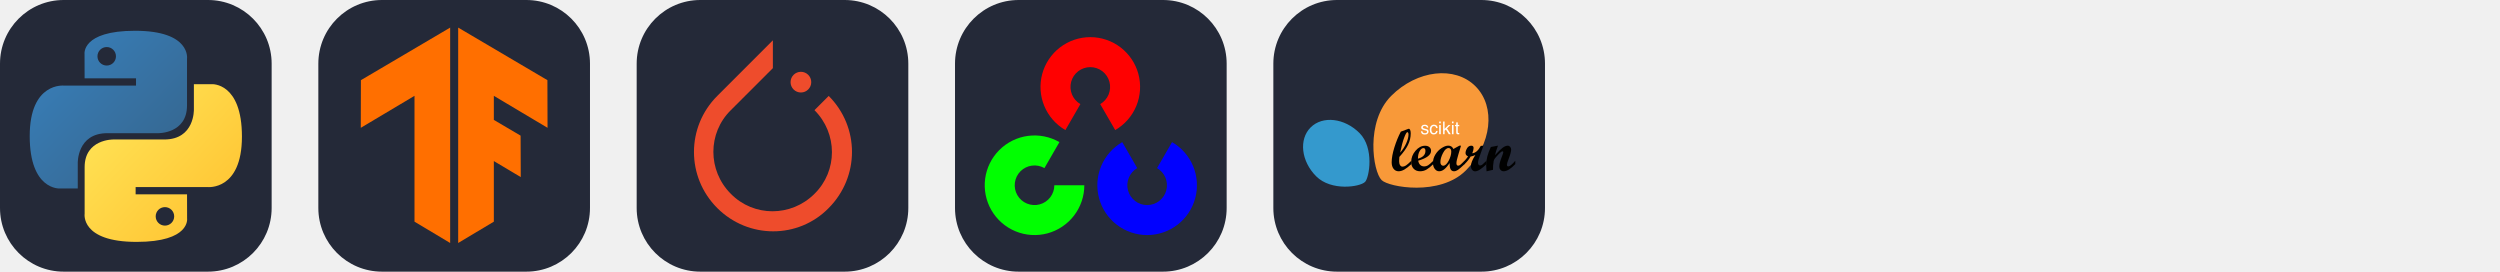
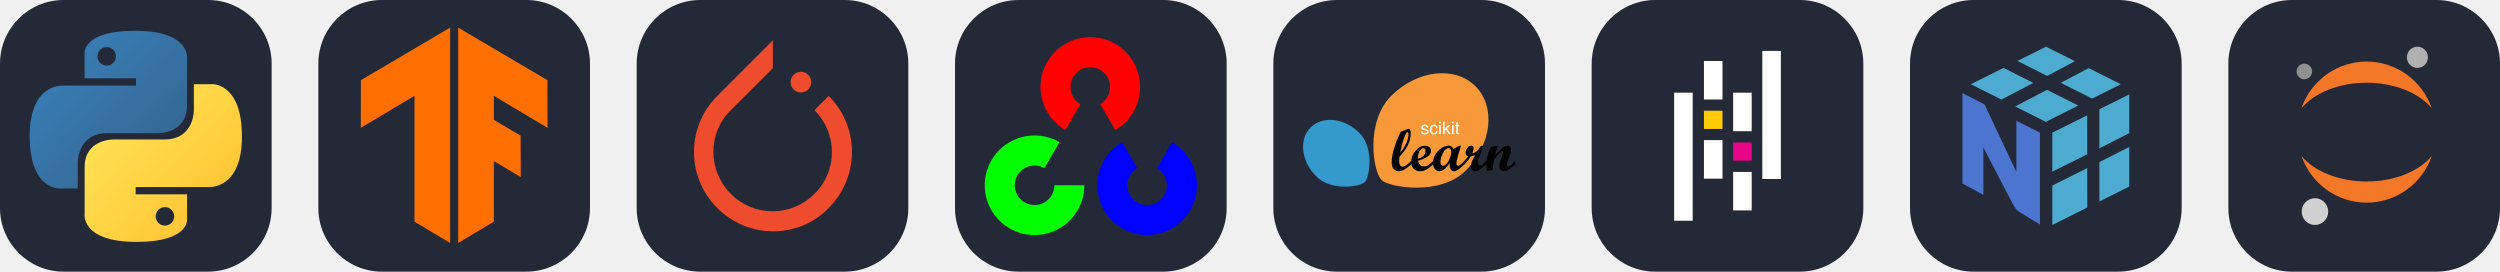
<svg xmlns="http://www.w3.org/2000/svg" width="441.75" height="48" viewBox="0 0 2356 256" fill="none" version="1.1">
  <g transform="translate(0, 0)">
    <svg width="256" height="256" fill="none" viewBox="0 0 256 256">
      <rect width="256" height="256" fill="#242938" rx="60" />
      <path fill="url(#paint0_linear_2_47)" d="M127.279 29C76.507 29 79.677 51.018 79.677 51.018L79.734 73.828H128.185V80.677H60.489C60.489 80.677 28 76.993 28 128.222C28 179.452 56.357 177.636 56.357 177.636H73.281V153.863C73.281 153.863 72.369 125.506 101.186 125.506H149.24C149.24 125.506 176.239 125.942 176.239 99.412V55.546C176.239 55.546 180.338 29 127.279 29ZM100.563 44.339C105.384 44.339 109.28 48.235 109.28 53.056C109.28 57.876 105.384 61.772 100.563 61.772C95.743 61.772 91.847 57.876 91.847 53.056C91.847 48.235 95.743 44.339 100.563 44.339Z" />
      <path fill="url(#paint1_linear_2_47)" d="M128.721 227.958C179.493 227.958 176.323 205.941 176.323 205.941L176.266 183.13H127.815V176.281H195.511C195.511 176.281 228 179.966 228 128.736C228 77.506 199.643 79.323 199.643 79.323H182.719V103.096C182.719 103.096 183.631 131.453 154.814 131.453H106.76C106.76 131.453 79.761 131.016 79.761 157.546V201.412C79.761 201.412 75.662 227.958 128.721 227.958ZM155.437 212.619C150.616 212.619 146.72 208.723 146.72 203.903C146.72 199.082 150.616 195.186 155.437 195.186C160.257 195.186 164.154 199.082 164.154 203.903C164.154 208.723 160.257 212.619 155.437 212.619Z" />
      <defs>
        <linearGradient id="paint0_linear_2_47" x1="47.22" x2="146.333" y1="46.896" y2="145.02" gradientUnits="userSpaceOnUse">
          <stop stop-color="#387EB8" />
          <stop offset="1" stop-color="#366994" />
        </linearGradient>
        <linearGradient id="paint1_linear_2_47" x1="108.056" x2="214.492" y1="109.905" y2="210.522" gradientUnits="userSpaceOnUse">
          <stop stop-color="#FFE052" />
          <stop offset="1" stop-color="#FFC331" />
        </linearGradient>
      </defs>
    </svg>
  </g>
  <g transform="translate(300, 0)">
    <svg width="256" height="256" viewBox="0 0 256 256" fill="none">
      <rect width="256" height="256" rx="60" fill="#242938" />
      <path d="M124.228 229L90.623 208.89V90.31L40 120.459L40.123 75.545L124.228 26V229ZM131.784 26V229L165.393 208.89V151.781L190.763 166.895L190.612 127.833L165.393 112.988V90.31L216 120.459L215.878 75.545L131.784 26Z" fill="#FF6F00" />
    </svg>
  </g>
  <g transform="translate(600, 0)">
    <svg width="256" height="256" viewBox="0 0 256 256" fill="none">
      <rect width="256" height="256" rx="60" fill="#242938" />
      <path d="M180.975 90.415L167.567 103.824C189.508 125.765 189.508 161.115 167.567 182.65C145.625 204.591 110.275 204.591 88.74 182.65C66.799 160.709 66.799 125.359 88.74 103.824L123.481 69.084L128.357 64.208V38L75.941 90.415C46.686 119.67 46.686 166.804 75.941 196.059C105.196 225.314 152.33 225.314 180.975 196.059C210.23 166.6 210.23 119.67 180.975 90.415Z" fill="#EE4C2C" />
      <path d="M154.77 87.171C160.156 87.171 164.522 82.805 164.522 77.419C164.522 72.033 160.156 67.667 154.77 67.667C149.385 67.667 145.019 72.033 145.019 77.419C145.019 82.805 149.385 87.171 154.77 87.171Z" fill="#EE4C2C" />
    </svg>
  </g>
  <g transform="translate(900, 0)">
    <svg width="256" height="256" viewBox="0 0 256 256" fill="none">
      <rect width="256" height="256" rx="60" fill="#242938" />
      <path d="M104.028 122.58C95.08 117.414 88.087 109.44 84.133 99.895C80.179 90.35 79.486 79.766 82.16 69.787C84.834 59.807 90.726 50.988 98.923 44.699C107.12 38.409 117.163 35 127.495 35C137.826 35 147.87 38.409 156.066 44.699C164.263 50.988 170.155 59.807 172.829 69.787C175.504 79.766 174.81 90.35 170.856 99.895C166.902 109.44 159.909 117.414 150.962 122.58L136.831 98.104C140.39 96.049 143.172 92.877 144.745 89.079C146.318 85.282 146.594 81.072 145.53 77.102C144.466 73.131 142.122 69.623 138.861 67.121C135.6 64.619 131.605 63.262 127.495 63.262C123.384 63.262 119.389 64.619 116.128 67.121C112.867 69.623 110.523 73.131 109.459 77.102C108.395 81.072 108.671 85.282 110.244 89.079C111.817 92.877 114.599 96.049 118.159 98.104L104.028 122.58Z" fill="#FF0101" />
      <path d="M204.533 133.943C213.481 139.109 220.474 147.083 224.427 156.628C228.381 166.173 229.075 176.756 226.401 186.736C223.727 196.716 217.834 205.534 209.638 211.824C201.441 218.114 191.398 221.523 181.066 221.523C170.734 221.523 160.691 218.114 152.494 211.824C144.297 205.534 138.405 196.716 135.731 186.736C133.057 176.756 133.751 166.173 137.704 156.628C141.658 147.083 148.651 139.109 157.599 133.943L171.73 158.419C168.17 160.474 165.388 163.646 163.815 167.443C162.242 171.241 161.967 175.451 163.03 179.421C164.094 183.392 166.438 186.9 169.699 189.402C172.96 191.904 176.956 193.261 181.066 193.261C185.176 193.261 189.172 191.904 192.433 189.402C195.693 186.9 198.038 183.392 199.101 179.421C200.165 175.451 199.889 171.241 198.316 167.443C196.743 163.646 193.961 160.474 190.402 158.419L204.533 133.943Z" fill="#0101FF" />
      <path d="M121.868 174.589C121.868 184.921 118.459 194.964 112.169 203.16C105.88 211.357 97.061 217.25 87.082 219.924C77.102 222.598 66.519 221.904 56.973 217.95C47.428 213.996 39.454 207.003 34.288 198.056C29.122 189.108 27.053 178.706 28.402 168.463C29.75 158.219 34.441 148.707 41.747 141.401C49.052 134.096 58.565 129.405 68.808 128.056C79.051 126.708 89.454 128.777 98.401 133.943L84.27 158.419C80.71 156.363 76.572 155.54 72.497 156.077C68.422 156.613 64.638 158.479 61.731 161.386C58.825 164.292 56.959 168.077 56.422 172.152C55.886 176.227 56.709 180.365 58.764 183.925C60.819 187.484 63.991 190.266 67.789 191.839C71.586 193.412 75.796 193.688 79.767 192.624C83.737 191.561 87.245 189.216 89.748 185.955C92.25 182.695 93.606 178.699 93.606 174.589H121.868Z" fill="#01FF01" />
    </svg>
  </g>
  <g transform="translate(1200, 0)">
    <svg width="256" height="256" viewBox="0 0 256 256" fill="none">
      <rect width="256" height="256" rx="60" fill="#242938" />
      <g clip-path="url(#clip0_983_172)">
        <path d="M181.405 160.654C205.831 136.23 209.891 100.69 190.472 81.273C171.056 61.858 135.518 65.917 111.094 90.34C86.669 114.764 93.735 161.426 102.028 169.721C108.73 176.423 156.982 185.078 181.405 160.654Z" fill="#F89939" />
        <path d="M81.182 125.361C67.012 111.192 46.39 108.833 35.121 120.1C23.856 131.367 26.211 151.991 40.384 166.159C54.557 180.333 81.632 176.234 86.441 171.42C90.333 167.535 95.356 139.533 81.182 125.361Z" fill="#3499CD" />
        <path d="M130.073 154.668C127.57 156.972 125.374 158.672 123.487 159.765C121.599 160.861 119.799 161.409 118.086 161.409C116.116 161.409 114.527 160.645 113.321 159.117C112.114 157.587 111.513 155.536 111.513 152.956C111.513 149.089 112.351 144.448 114.027 139.036C115.7 133.62 117.737 128.629 120.13 124.063L127.147 121.466C127.367 121.392 127.534 121.354 127.645 121.354C128.177 121.354 128.617 121.747 128.955 122.528C129.296 123.313 129.467 124.367 129.467 125.692C129.467 129.449 128.603 133.086 126.87 136.603C125.137 140.122 122.432 143.877 118.749 147.873C118.601 149.789 118.528 151.104 118.528 151.823C118.528 153.427 118.822 154.695 119.411 155.635C120.001 156.576 120.783 157.043 121.759 157.043C122.755 157.043 123.813 156.687 124.937 155.969C126.058 155.249 127.771 153.759 130.073 151.492V154.668H130.073ZM119.495 143.869C121.833 141.269 123.732 138.354 125.186 135.128C126.64 131.9 127.366 129.125 127.366 126.799C127.366 126.121 127.266 125.57 127.064 125.156C126.862 124.741 126.602 124.533 126.29 124.533C125.611 124.533 124.62 126.229 123.321 129.622C122.022 133.015 120.747 137.764 119.495 143.869Z" fill="#010101" />
        <path d="M150.737 154.667C148.399 156.972 146.3 158.672 144.439 159.765C142.579 160.861 140.528 161.408 138.28 161.408C135.775 161.408 133.754 160.607 132.214 159.007C130.678 157.402 129.91 155.295 129.91 152.68C129.91 148.777 131.263 145.245 133.973 142.087C136.677 138.927 139.68 137.349 142.976 137.349C144.689 137.349 146.059 137.792 147.092 138.676C148.123 139.561 148.639 140.719 148.639 142.156C148.639 145.969 144.588 149.061 136.485 151.437C137.221 155.026 139.145 156.824 142.258 156.824C143.474 156.824 144.633 156.497 145.737 155.845C146.844 155.19 148.509 153.738 150.738 151.493L150.737 154.667ZM136.263 149.558C140.976 148.231 143.334 145.784 143.334 142.211C143.334 140.443 142.688 139.56 141.401 139.56C140.185 139.56 139.026 140.484 137.922 142.336C136.814 144.186 136.263 146.592 136.263 149.558Z" fill="#010101" />
        <path d="M180.238 154.668C177.291 157.466 175.182 159.292 173.913 160.14C172.642 160.987 171.427 161.409 170.266 161.409C167.356 161.409 165.985 158.841 166.15 153.703C164.309 156.335 162.609 158.278 161.053 159.533C159.498 160.785 157.892 161.409 156.232 161.409C154.614 161.409 153.238 160.651 152.103 159.132C150.969 157.612 150.406 155.749 150.406 153.537C150.406 150.776 151.164 148.142 152.682 145.636C154.203 143.131 156.15 141.108 158.525 139.561C160.9 138.014 163.001 137.239 164.822 137.239C167.125 137.239 168.737 138.299 169.658 140.415L175.303 137.296H176.853L174.414 145.388C173.162 149.459 172.534 152.249 172.534 153.759C172.534 155.342 173.094 156.134 174.219 156.134C174.934 156.134 175.726 155.752 176.592 154.987C177.458 154.222 178.671 153.057 180.236 151.492V154.668H180.238ZM160.018 156.189C161.859 156.189 163.594 154.619 165.227 151.48C166.857 148.339 167.671 145.441 167.671 142.79C167.671 141.76 167.439 140.953 166.981 140.374C166.519 139.792 165.902 139.504 165.13 139.504C163.288 139.504 161.541 141.069 159.896 144.2C158.248 147.332 157.422 150.213 157.422 152.844C157.422 153.84 157.667 154.646 158.155 155.263C158.642 155.881 159.261 156.189 160.018 156.189Z" fill="#010101" />
        <path d="M200.873 154.668C196.25 159.197 192.686 161.464 190.182 161.464C189.058 161.464 188.109 160.99 187.337 160.044C186.566 159.095 186.177 157.92 186.177 156.52C186.177 153.923 187.569 150.444 190.349 146.079C188.985 146.779 187.495 147.265 185.874 147.542C184.677 149.752 182.797 152.128 180.239 154.667H179.605V152.184C181.04 150.692 182.339 149.089 183.499 147.376C181.913 146.676 181.123 145.635 181.123 144.257C181.123 142.837 181.604 141.323 182.574 139.709C183.54 138.1 184.87 137.295 186.566 137.295C188.002 137.295 188.719 138.029 188.719 139.503C188.719 140.664 188.305 142.32 187.475 144.476C190.531 144.143 193.202 141.807 195.487 137.459L197.999 137.348L195.43 144.42C194.363 147.403 193.672 149.435 193.36 150.511C193.048 151.587 192.89 152.542 192.89 153.37C192.89 154.144 193.07 154.763 193.428 155.22C193.787 155.684 194.271 155.912 194.879 155.912C195.541 155.912 196.178 155.685 196.785 155.237C197.392 154.782 198.755 153.535 200.874 151.492V154.668H200.873Z" fill="#010101" />
        <path d="M228 154.668C223.747 159.164 220.098 161.409 217.061 161.409C215.827 161.409 214.833 160.977 214.078 160.111C213.321 159.246 212.944 158.086 212.944 156.632C212.944 154.661 213.755 151.65 215.376 147.6C216.241 145.426 216.675 144.043 216.675 143.456C216.675 142.866 216.443 142.571 215.985 142.571C215.728 142.571 215.385 142.701 214.962 142.957C214.574 143.215 214.123 143.577 213.607 144.036C213.148 144.459 212.631 144.974 212.06 145.58C211.562 146.1 211.028 146.689 210.46 147.349L208.911 149.146C208.231 149.974 207.807 150.848 207.642 151.769C207.364 153.334 207.181 154.772 207.088 156.081C207.031 157.055 207.005 158.37 207.005 160.031L200.9 161.465C200.699 158.979 200.596 157.128 200.596 155.914C200.596 152.949 200.941 150.14 201.633 147.489C202.323 144.835 203.431 141.854 204.961 138.538L211.7 137.24C210.283 141.053 209.353 144.053 208.911 146.244C211.931 142.874 214.326 140.542 216.1 139.242C217.872 137.943 219.45 137.296 220.829 137.296C221.766 137.296 222.549 137.65 223.173 138.357C223.8 139.066 224.111 139.955 224.111 141.018C224.111 142.784 223.32 145.694 221.738 149.747C220.65 152.527 220.107 154.33 220.107 155.163C220.107 156.272 220.559 156.826 221.463 156.826C222.81 156.826 224.991 155.048 228 151.494V154.668Z" fill="#010101" />
        <path d="M140.525 123.723C140.568 124.211 140.69 124.585 140.89 124.845C141.259 125.316 141.898 125.552 142.808 125.552C143.35 125.552 143.827 125.435 144.239 125.202C144.651 124.964 144.856 124.598 144.856 124.105C144.856 123.731 144.691 123.447 144.361 123.252C144.149 123.133 143.732 122.995 143.109 122.837L141.947 122.545C141.205 122.361 140.657 122.155 140.305 121.927C139.677 121.532 139.362 120.984 139.362 120.285C139.362 119.462 139.658 118.795 140.248 118.286C140.844 117.777 141.643 117.522 142.646 117.522C143.957 117.522 144.902 117.907 145.482 118.676C145.845 119.164 146.021 119.689 146.011 120.253H144.629C144.602 119.922 144.485 119.622 144.279 119.351C143.943 118.966 143.361 118.774 142.532 118.774C141.979 118.774 141.559 118.879 141.272 119.091C140.991 119.302 140.85 119.581 140.85 119.928C140.85 120.307 141.037 120.611 141.41 120.838C141.627 120.974 141.947 121.093 142.369 121.196L143.337 121.431C144.388 121.686 145.092 121.933 145.45 122.171C146.019 122.545 146.303 123.133 146.303 123.935C146.303 124.709 146.008 125.379 145.417 125.942C144.832 126.506 143.938 126.787 142.735 126.787C141.44 126.787 140.522 126.495 139.98 125.91C139.444 125.319 139.156 124.59 139.119 123.723H140.525ZM151.334 117.498C152.315 117.498 153.111 117.736 153.723 118.213C154.341 118.69 154.712 119.511 154.837 120.676H153.414C153.328 120.139 153.13 119.695 152.821 119.343C152.512 118.985 152.017 118.806 151.334 118.806C150.402 118.806 149.736 119.261 149.335 120.172C149.074 120.762 148.944 121.491 148.944 122.358C148.944 123.23 149.129 123.964 149.497 124.56C149.866 125.156 150.445 125.454 151.236 125.454C151.843 125.454 152.323 125.27 152.675 124.902C153.032 124.528 153.279 124.019 153.414 123.374H154.837C154.674 124.528 154.268 125.373 153.618 125.91C152.967 126.441 152.136 126.706 151.123 126.706C149.985 126.706 149.077 126.292 148.4 125.463C147.723 124.628 147.384 123.588 147.384 122.342C147.384 120.814 147.755 119.624 148.497 118.774C149.24 117.923 150.185 117.498 151.334 117.498ZM156.3 117.79H157.787V126.454H156.3V117.79ZM156.3 114.515H157.787V116.173H156.3V114.515ZM159.973 114.515H161.379V121.448L165.134 117.75H167.003L163.671 121.009L167.19 126.454H165.321L162.606 122.065L161.379 123.187V126.454H159.973V114.515ZM168.328 117.79H169.815V126.454H168.328V117.79ZM168.328 114.515H169.815V116.173H168.328V114.515ZM172.327 115.32H173.806V117.75H175.196V118.944H173.806V124.625C173.806 124.929 173.909 125.132 174.115 125.235C174.228 125.295 174.418 125.324 174.684 125.324C174.754 125.324 174.83 125.324 174.911 125.324C174.992 125.319 175.087 125.311 175.196 125.3V126.454C175.028 126.503 174.852 126.538 174.667 126.56C174.489 126.581 174.294 126.592 174.082 126.592C173.4 126.592 172.936 126.419 172.692 126.072C172.449 125.72 172.327 125.265 172.327 124.707V118.944H171.148V117.75H172.327V115.32Z" fill="white" />
      </g>
      <defs>
        <clipPath id="clip0_983_172">
          <rect width="200" height="107.86" fill="white" transform="translate(28 69)" />
        </clipPath>
      </defs>
    </svg>
  </g>
  <g transform="translate(1500, 0)">
-           undefined
-         </g>
+     <svg width="256" height="256" viewBox="0 0 256 256" fill="none">
+       <rect width="256" height="256" rx="60" fill="#242938" />
+       <svg x="48" y="48" width="160" height="160" viewBox="0 0 128 128" fill="none">
+         <path fill="#FFFFFF" d="M46.236 7.567h13.99v29.047h-13.99Zm0 59.668h13.99V96.28h-13.99Z" />
+         <path fill="#FFCA00" d="M46.236 45.092h13.99v13.705h-13.99Z" />
+         <path fill="#FFFFFF" d="M23.763 31.446h13.989V128h-13.99ZM68.245 91.2h13.99v29.046h-13.99Zm0-59.72h13.99v29.047h-13.99Z" />
+         <path fill="#E70488" d="M68.245 69.011h13.99v13.705h-13.99Z" />
+         <path fill="#FFFFFF" d="M90.248 0h13.99v96.554h-13.99Z" />
+       </svg>
+     </svg>
+   </g>
  <g transform="translate(1800, 0)">
-           undefined
-         </g>
+     <svg width="256" height="256" viewBox="0 0 256 256" fill="none">
+       <rect width="256" height="256" rx="60" fill="#242938" />
+       <svg x="44" y="44" width="168" height="168" viewBox="0 0 128 128" fill="none">
+         <path fill="#4DABCF" d="m55.012 26.006-21.38-10.789L10.154 26.93l21.969 11.027Zm9.808 4.951L87.241 42.28 63.982 53.955l-22-11.043Zm29.948-15.581 23.037 11.552L97.2 37.272 74.735 25.938ZM84.853 10.4 64.113 0 43.598 10.24 64.97 21.014ZM68.64 99.702V128l25.122-12.537-.023-28.31ZM93.727 77.27l-.028-28.012-25.06 12.458V89.74Zm30.158-5.246v28.41l-21.43 10.69-.017-28.279zm0-9.935V34.25l-21.47 10.673.016 28.068z" />
+         <path fill="#4C75CF" d="m59.77 61.716-16.918-8.512V89.97s-20.7-44.033-22.612-47.99c-.246-.513-1.263-1.07-1.522-1.209-3.731-1.947-14.603-7.45-14.603-7.45v64.977l15.04 8.063V72.382s20.478 39.346 20.689 39.78c.214.429 2.257 4.57 4.459 6.028 2.92 1.939 15.458 9.477 15.458 9.477z" />
+       </svg>
+     </svg>
+   </g>
  <g transform="translate(2100, 0)">
-           undefined
-         </g>
+     <svg width="256" height="256" viewBox="0 0 256 256" fill="none">
+       <rect width="256" height="256" rx="60" fill="#242938" />
+       <svg x="44" y="44" width="168" height="168" viewBox="0 0 128 128" fill="none">
+         <path d="M109.766 7.281a7.691 7.691 0 01-1.09 4.282 7.583 7.583 0 01-3.262 2.949 7.49 7.49 0 01-4.34.62 7.525 7.525 0 01-3.953-1.913A7.642 7.642 0 0195.137 5a7.606 7.606 0 012.629-3.531 7.509 7.509 0 014.136-1.461 7.51 7.51 0 015.422 1.996 7.627 7.627 0 012.438 5.273zm0 0" fill="#B0B0B0" />
+         <path d="M65.758 96.79c-20.098 0-37.649-7.364-46.766-18.267a49.95 49.95 0 0018.102 24.254 49.251 49.251 0 0028.676 9.215 49.279 49.279 0 0028.675-9.215 49.917 49.917 0 0018.094-24.254C103.406 89.426 85.855 96.79 65.758 96.79zm0 0M65.75 25.883c20.098 0 37.652 7.367 46.766 18.265a49.95 49.95 0 00-18.102-24.253 49.27 49.27 0 00-28.672-9.22 49.27 49.27 0 00-28.672 9.22A49.909 49.909 0 0018.97 44.148C28.102 33.27 45.652 25.883 65.75 25.883zm0 0" fill="#F37726" />
+         <path d="M38.164 117.984a9.671 9.671 0 01-1.371 5.399 9.5 9.5 0 01-9.59 4.504 9.405 9.405 0 01-4.98-2.418 9.671 9.671 0 01-2.809-4.797 9.73 9.73 0 01.313-5.567 9.624 9.624 0 013.328-4.453 9.466 9.466 0 0112.043.688 9.63 9.63 0 013.066 6.648zm0 0" fill="#D0D0D0" />
+         <path d="M21.285 23.418a5.53 5.53 0 01-3.14-.816 5.627 5.627 0 01-2.618-5.672 5.612 5.612 0 011.407-2.95 5.593 5.593 0 012.789-1.664 5.46 5.46 0 013.238.184 5.539 5.539 0 012.586 1.969 5.66 5.66 0 01-.399 7.129 5.557 5.557 0 01-3.867 1.82zm0 0" fill="#909090" />
+       </svg>
+     </svg>
+   </g>
</svg>
